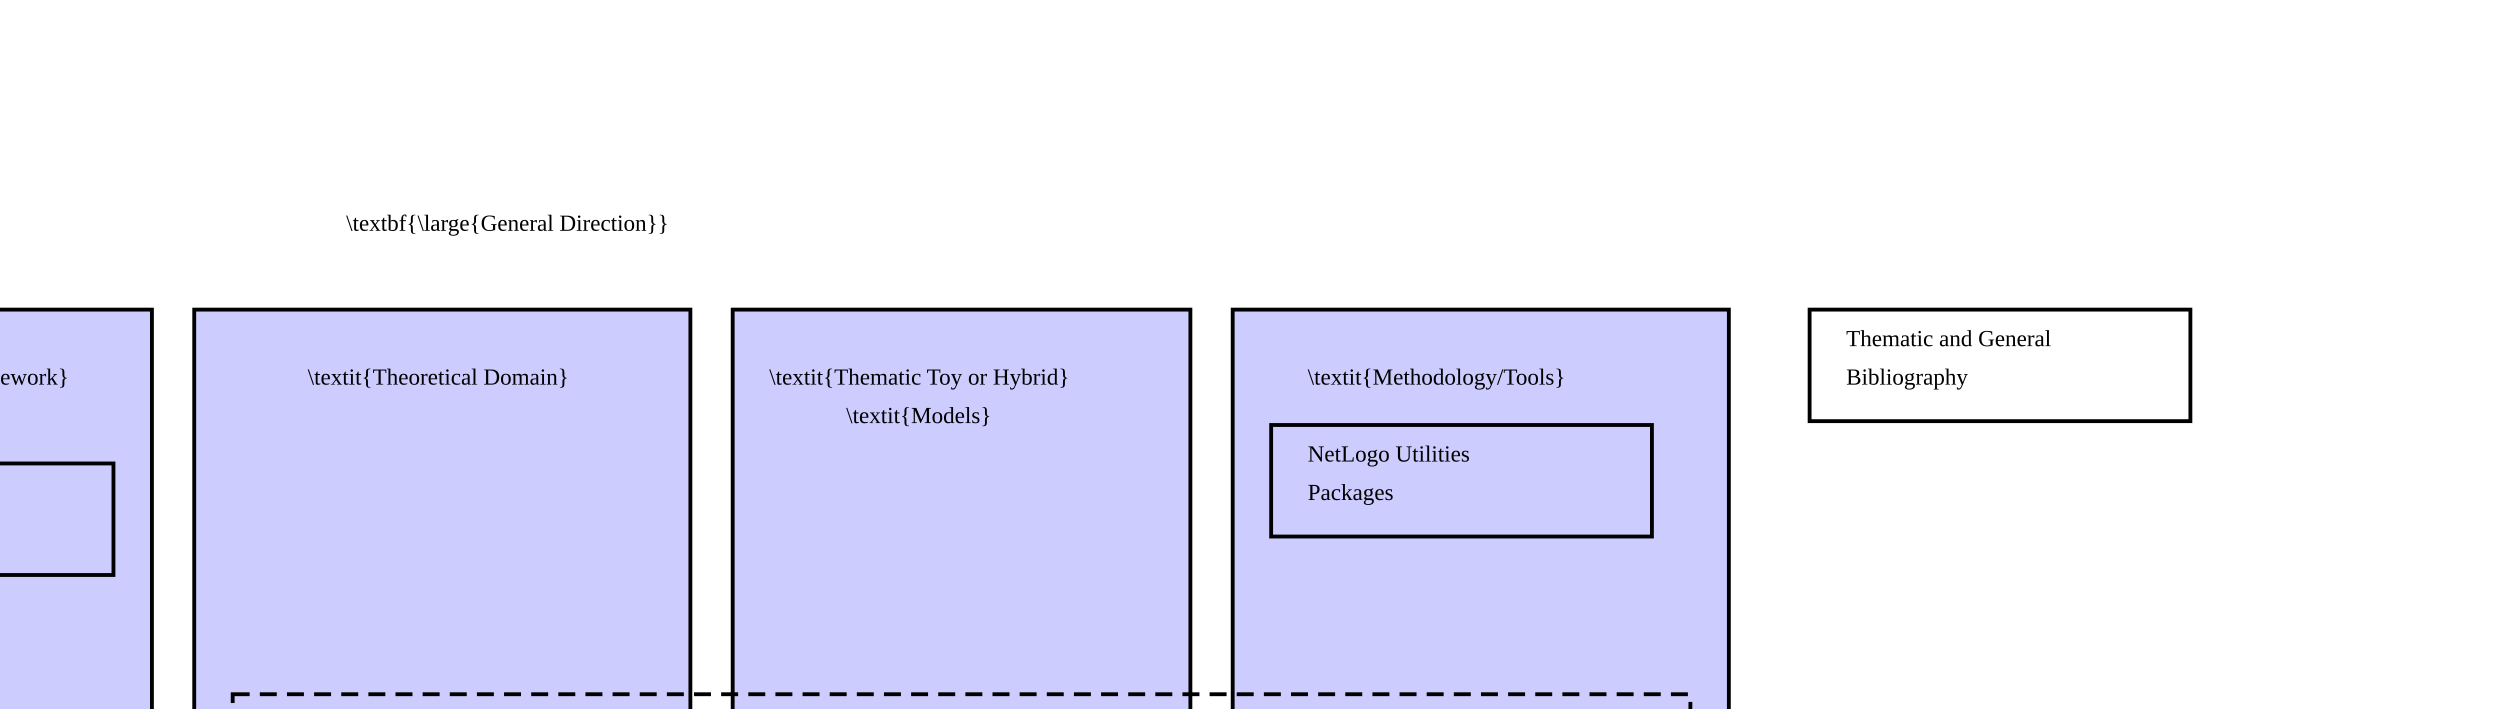
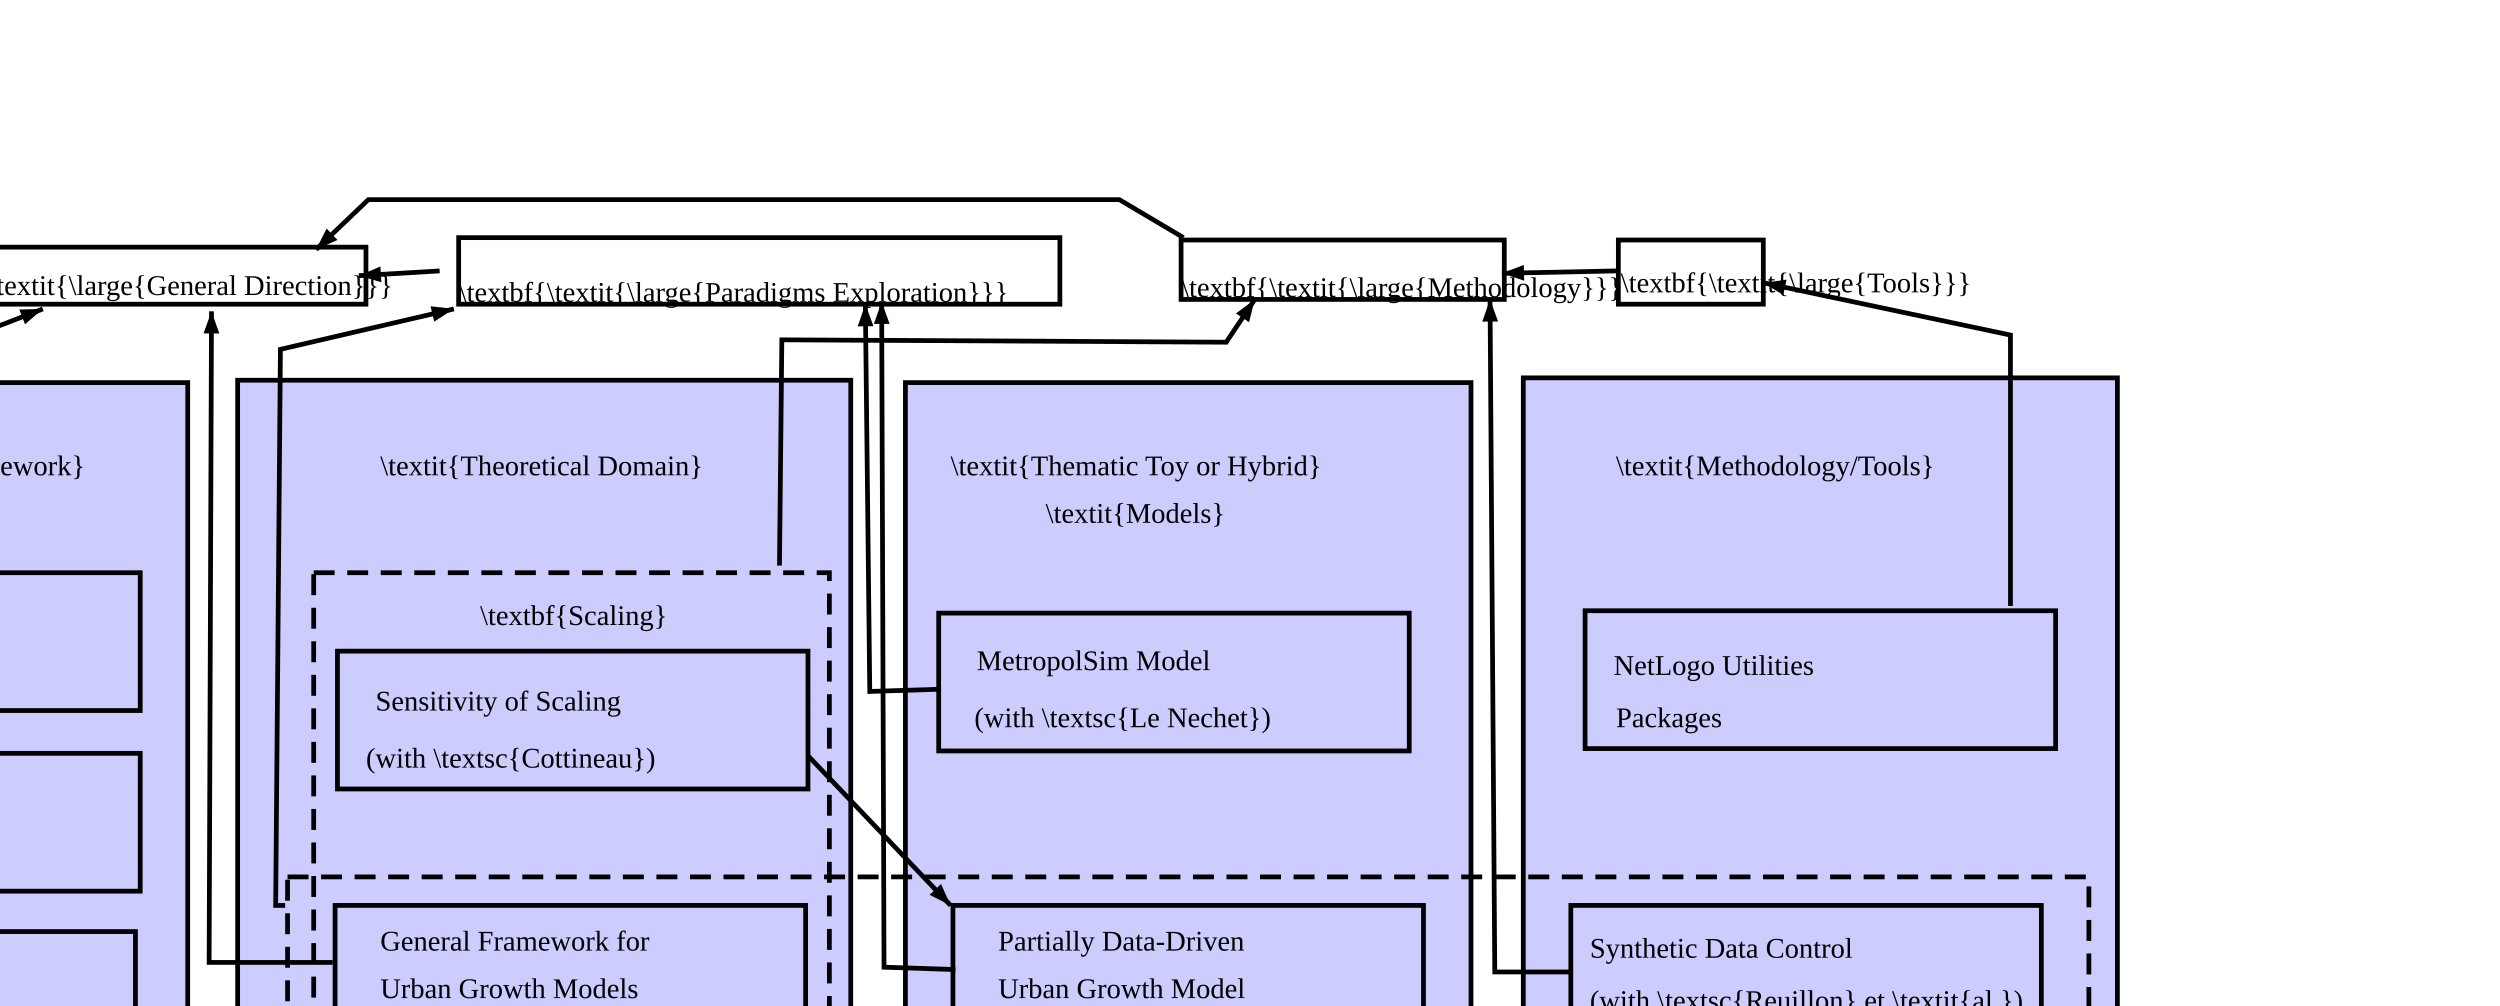
<svg xmlns="http://www.w3.org/2000/svg" xmlns:ns1="http://latexdraw.sourceforge.net/namespaces/latexdraw" version="1.1" baseProfile="full">
  <g>
    <g ns1:type="rectangle" id="id384731235">
-       <rect x="101.0" y="161.0" width="258.0" height="318.0" ns1:borderPos="outer" stroke-width="2.0" stroke="black" fill="#ccccff" />
+       <rect x="100.0" y="160.0" width="258.0" height="318.0" ns1:borderPos="outer" stroke-width="2.0" stroke="black" fill="#ccccff" />
    </g>
    <g ns1:type="rectangle" id="id1834656926">
      <rect x="-159.0" y="161.0" width="238.0" height="318.0" ns1:borderPos="outer" stroke-width="2.0" stroke="black" fill="#ccccff" />
    </g>
    <g ns1:type="rectangle" id="id52283037">
      <rect x="381.0" y="161.0" width="238.0" height="318.0" ns1:borderPos="outer" stroke-width="2.0" stroke="black" fill="#ccccff" />
    </g>
    <g ns1:type="text" id="id1533735951" fill="black" ns1:position="bl">
      <text x="-140.0" y="200.0">\textit{Epistemological Framework}</text>
    </g>
    <g ns1:type="text" id="id94761926" fill="black" ns1:position="bl">
      <text x="400.0" y="200.0">\textit{Thematic Toy or Hybrid}</text>
    </g>
    <g ns1:type="rectangle" id="id1107175047">
-       <rect x="641.0" y="161.0" width="258.0" height="318.0" ns1:borderPos="outer" stroke-width="2.0" stroke="black" fill="#ccccff" />
+       <rect x="641.0" y="159.0" width="250.0" height="318.0" ns1:borderPos="outer" stroke-width="2.0" stroke="black" fill="#ccccff" />
    </g>
    <g ns1:type="text" id="id865064950" fill="black" ns1:position="bl">
      <text x="680.0" y="200.0">\textit{Methodology/Tools}</text>
    </g>
    <g ns1:type="text" id="id1813007078" fill="black" ns1:position="bl">
-       <text x="180.0" y="120.0">\textbf{\large{General Direction}}</text>
+       <text x="-42.0" y="124.125">\textbf{\textit{\large{General Direction}}}</text>
    </g>
    <g ns1:type="text" id="id2070058581" fill="black" ns1:position="bl">
      <text x="440.0" y="220.0">\textit{Models}</text>
    </g>
    <g ns1:type="rectangle" id="id872031344">
      <rect x="-139.0" y="241.0" width="198.0" height="58.0" ns1:borderPos="outer" stroke-width="2.0" stroke="black" fill="none" />
    </g>
    <g ns1:type="text" id="id1582220107" fill="black" ns1:position="bl">
-       <text x="-120.0" y="260.0">Thematic and General</text>
+       <text x="-120.0" y="263.0">Thematic and General</text>
    </g>
    <g ns1:type="text" id="id2017846069" fill="black" ns1:position="bl">
-       <text x="-120.0" y="280.0">Bibliography</text>
+       <text x="-120.0" y="286.0">Bibliography</text>
    </g>
    <g ns1:type="rectangle" id="id1234359108">
-       <rect x="661.0" y="221.0" width="198.0" height="58.0" ns1:borderPos="outer" stroke-width="2.0" stroke="black" fill="none" />
+       <rect x="667.0" y="257.0" width="198.0" height="58.0" ns1:borderPos="outer" stroke-width="2.0" stroke="black" fill="none" />
    </g>
    <g ns1:type="text" id="id272403223" fill="black" ns1:position="bl">
-       <text x="680.0" y="240.0">NetLogo Utilities</text>
+       <text x="679.0" y="284.0">NetLogo Utilities</text>
    </g>
    <g ns1:type="text" id="id1675277639" fill="black" ns1:position="bl">
-       <text x="680.0" y="260.0">Packages</text>
-     </g>
-     <g ns1:type="rectangle" id="id1785954216">
-       <rect x="941.0" y="161.0" width="198.0" height="58.0" ns1:borderPos="outer" stroke-width="2.0" stroke="black" fill="none" />
-     </g>
-     <g ns1:type="text" id="id175038605" fill="black" ns1:position="bl">
-       <text x="960.0" y="180.0">Thematic and General</text>
-     </g>
-     <g ns1:type="text" id="id1696466884" fill="black" ns1:position="bl">
-       <text x="960.0" y="200.0">Bibliography</text>
+       <text x="680.0" y="306.0">Packages</text>
    </g>
    <g ns1:type="rectangle" id="id1679793358">
      <rect x="661.0" y="381.0" width="198.0" height="58.0" ns1:borderPos="outer" stroke-width="2.0" stroke="black" fill="none" />
    </g>
    <g ns1:type="text" id="id188645414" fill="black" ns1:position="bl">
-       <text x="680.0" y="400.0">Synthetic Data Control</text>
+       <text x="669.0" y="403.0">Synthetic Data Control</text>
    </g>
    <g ns1:type="text" id="id473883567" fill="black" ns1:position="bl">
-       <text x="680.0" y="420.0">(with Reuillon et al.)</text>
+       <text x="669.0" y="425.0">(with \textsc{Reuillon} et \textit{al.})</text>
    </g>
    <g ns1:type="rectangle" id="id733468261">
-       <rect x="121.0" y="361.0" width="758.0" height="98.0" ns1:borderPos="outer" stroke-width="2.0" stroke="black" fill="none" stroke-dasharray="8.819, 5.292" />
+       <rect x="121.0" y="369.0" width="758.0" height="136.0" ns1:borderPos="outer" stroke-width="2.0" stroke="black" fill="none" stroke-dasharray="8.819, 5.292" />
    </g>
    <g ns1:type="rectangle" id="id122151737">
      <rect x="401.0" y="381.0" width="198.0" height="58.0" ns1:borderPos="outer" stroke-width="2.0" stroke="black" fill="none" />
    </g>
    <g ns1:type="text" id="id1769626193" fill="black" ns1:position="bl">
      <text x="420.0" y="420.0">Urban Growth Model</text>
    </g>
    <g ns1:type="text" id="id1065493723" fill="black" ns1:position="bl">
      <text x="420.0" y="400.0">Partially Data-Driven</text>
    </g>
    <g ns1:type="rectangle" id="id1939004086">
      <rect x="141.0" y="381.0" width="198.0" height="58.0" ns1:borderPos="outer" stroke-width="2.0" stroke="black" fill="none" />
    </g>
    <g ns1:type="text" id="id1939326031" fill="black" ns1:position="bl">
      <text x="160.0" y="400.0">General Framework for</text>
    </g>
    <g ns1:type="text" id="id550585920" fill="black" ns1:position="bl">
      <text x="160.0" y="420.0">Urban Growth Models</text>
    </g>
    <g ns1:type="text" id="id108349358" fill="black" ns1:position="bl">
      <text x="160.0" y="200.0">\textit{Theoretical Domain}</text>
    </g>
+     <g ns1:type="rectangle" id="id800347101">
+       <rect x="142.0" y="274.0" width="198.0" height="58.0" ns1:borderPos="outer" stroke-width="2.0" stroke="black" fill="none" />
+     </g>
+     <g ns1:type="text" id="id1238085332" fill="black" ns1:position="bl">
+       <text x="158.0" y="299.0">Sensitivity of Scaling</text>
+     </g>
+     <g ns1:type="text" id="id705578406" fill="black" ns1:position="bl">
+       <text x="154.0" y="323.0">(with \textsc{Cottineau})</text>
+     </g>
+     <g ns1:type="rectangle" id="id145499253">
+       <rect x="395.0" y="258.0" width="198.0" height="58.0" ns1:borderPos="outer" stroke-width="2.0" stroke="black" fill="none" />
+     </g>
+     <g ns1:type="text" id="id552327653" fill="black" ns1:position="bl">
+       <text x="411.0" y="282.0">MetropolSim Model</text>
+     </g>
+     <g ns1:type="text" id="id1204388670" fill="black" ns1:position="bl">
+       <text x="410.0" y="306.0">(with \textsc{Le Nechet})</text>
+     </g>
+     <g ns1:type="rectangle" id="id590383315">
+       <rect x="-139.0" y="317.0" width="198.0" height="58.0" ns1:borderPos="outer" stroke-width="2.0" stroke="black" fill="none" />
+     </g>
+     <g ns1:type="text" id="id344003925" fill="black" ns1:position="bl">
+       <text x="-120.0" y="341.0">Essay on practical</text>
+     </g>
+     <g ns1:type="text" id="id1340335814" fill="black" ns1:position="bl">
+       <text x="-120.0" y="360.0">multidisciplinarity</text>
+     </g>
+     <g ns1:type="rectangle" id="id1019676656">
+       <rect x="-141.0" y="392.0" width="198.0" height="58.0" ns1:borderPos="outer" stroke-width="2.0" stroke="black" fill="none" />
+     </g>
+     <g ns1:type="text" id="id382541948" fill="black" ns1:position="bl">
+       <text x="-128.0" y="416.0">Algorithmic Systematic</text>
+     </g>
+     <g ns1:type="text" id="id2024443070" fill="black" ns1:position="bl">
+       <text x="-127.0" y="438.0">Review</text>
+     </g>
+     <g ns1:type="text" id="id1489739188" fill="black" ns1:position="bl">
+       <text x="193.0" y="127.0">\textbf{\textit{\large{Paradigms Exploration}}}</text>
+     </g>
+     <g ns1:type="text" id="id1855770313" fill="black" ns1:position="bl">
+       <text x="497.0" y="125.0">\textbf{\textit{\large{Methodology}}}</text>
+     </g>
+     <g ns1:type="rectangle" id="id947719405">
+       <rect x="132.0" y="241.0" width="217.0" height="204.0" ns1:borderPos="outer" stroke-width="2.0" stroke="black" fill="none" stroke-dasharray="8.819, 5.292" />
+     </g>
+     <g ns1:type="text" id="id721968861" fill="black" ns1:position="bl">
+       <text x="682.0" y="123.0">\textbf{\textit{\large{Tools}}}</text>
+     </g>
+     <g ns1:type="joinedLines" id="id1615946282">
+       <polyline points="-57.0,159.0 18.0,130.0 " stroke-width="2.0" stroke="black" ns1:rotationAngle="0.0" marker-end="url(#arrow1-1615946282)" />
+     </g>
+     <g ns1:type="joinedLines" id="id1693611940">
+       <polyline points="396.0,290.0 366.0,290.968 364.138,128.0 " stroke-width="2.0" stroke="black" fill="none" ns1:rotationAngle="0.0" marker-end="url(#arrow1-1693611940)" />
+     </g>
+     <g ns1:type="joinedLines" id="id1423842003">
+       <polyline points="661.0,409.0 629.0,409.0 627.0,126.0 " stroke-width="2.0" stroke="black" fill="none" ns1:rotationAngle="0.0" marker-end="url(#arrow1-1423842003)" />
+     </g>
+     <g ns1:type="joinedLines" id="id1188584262">
+       <polyline points="328.0,238.0 329.0,143.0 516.0,144.0 528.0,126.0 " stroke-width="2.0" stroke="black" fill="none" ns1:rotationAngle="0.0" marker-end="url(#arrow1-1188584262)" />
+     </g>
+     <g ns1:type="joinedLines" id="id1905567454">
+       <polyline points="140.0,405.0 88.0,405.0 89.0,131.0 " stroke-width="2.0" stroke="black" fill="none" ns1:rotationAngle="0.0" marker-end="url(#arrow1-1905567454)" />
+     </g>
+     <g ns1:type="joinedLines" id="id1555700313">
+       <polyline points="340.0,318.0 400.0,381.0 " stroke-width="2.0" stroke="black" ns1:rotationAngle="0.0" marker-end="url(#arrow1-1555700313)" />
+     </g>
+     <g ns1:type="joinedLines" id="id966637512">
+       <polyline points="680.0,114.0 632.0,115.0 " stroke-width="2.0" stroke="black" ns1:rotationAngle="0.0" marker-end="url(#arrow1-966637512)" />
+     </g>
+     <g ns1:type="joinedLines" id="id1582717363">
+       <polyline points="846.0,255.0 846.0,141.0 742.0,119.0 " stroke-width="2.0" stroke="black" fill="none" ns1:rotationAngle="0.0" marker-end="url(#arrow1-1582717363)" />
+     </g>
+     <g ns1:type="joinedLines" id="id373230004">
+       <polyline points="402.0,408.0 372.0,407.0 371.0,127.0 " stroke-width="2.0" stroke="black" fill="none" ns1:rotationAngle="0.0" marker-end="url(#arrow1-373230004)" />
+     </g>
+     <g ns1:type="joinedLines" id="id376567619">
+       <polyline points="498.0,100.0 471.0,84.0 155.0,84.0 133.0,105.0 " stroke-width="2.0" stroke="black" fill="none" ns1:rotationAngle="0.0" marker-end="url(#arrow1-376567619)" />
+     </g>
+     <g ns1:type="joinedLines" id="id705599456">
+       <polyline points="185.0,114.0 151.0,116.0 " stroke-width="2.0" stroke="black" ns1:rotationAngle="0.0" marker-end="url(#arrow1-705599456)" />
+     </g>
+     <g ns1:type="rectangle" id="id2135120855">
+       <rect x="-48.0" y="104.0" width="202.0" height="24.0" ns1:borderPos="outer" stroke-width="2.0" stroke="black" fill="none" />
+     </g>
+     <g ns1:type="rectangle" id="id2032949921">
+       <rect x="193.0" y="100.0" width="253.0" height="28.0" ns1:borderPos="outer" stroke-width="2.0" stroke="black" fill="none" />
+     </g>
+     <g ns1:type="rectangle" id="id898715397">
+       <rect x="497.0" y="101.0" width="136.0" height="25.0" ns1:borderPos="outer" stroke-width="2.0" stroke="black" fill="none" />
+     </g>
+     <g ns1:type="rectangle" id="id1455562579">
+       <rect x="681.0" y="101.0" width="61.0" height="27.0" ns1:borderPos="outer" stroke-width="2.0" stroke="black" fill="none" />
+     </g>
+     <g ns1:type="text" id="id1160669847" fill="black" ns1:position="bl">
+       <text x="202.0" y="263.0">\textbf{Scaling}</text>
+     </g>
+     <g ns1:type="text" id="id1086382846" fill="black" ns1:position="bl">
+       <text x="366.0" y="500.0">\textbf{Urban Density Growth Model}</text>
+     </g>
+     <g ns1:type="joinedLines" id="id265776457">
+       <polyline points="120.0,381.0 116.0,381.0 118.0,147.0 191.0,130.0 " stroke-width="2.0" stroke="black" fill="none" ns1:rotationAngle="0.0" marker-end="url(#arrow1-265776457)" />
+     </g>
  </g>
-   <defs />
+   <defs>
+     <marker overflow="visible" orient="auto" id="arrow1-1615946282">
+       <path d="M 0.0 0.0 L -4.652 1.661 L -4.652 0.0 L -4.652 -1.661 z " ns1:arrSizeNum="2.0" fill="black" />
+     </marker>
+     <marker overflow="visible" orient="auto" id="arrow1-1693611940">
+       <path d="M 0.0 0.0 L -4.652 1.661 L -4.652 0.0 L -4.652 -1.661 z " ns1:arrSizeNum="2.0" fill="black" />
+     </marker>
+     <marker overflow="visible" orient="auto" id="arrow1-1423842003">
+       <path d="M 0.0 0.0 L -4.652 1.661 L -4.652 0.0 L -4.652 -1.661 z " ns1:arrSizeNum="2.0" fill="black" />
+     </marker>
+     <marker overflow="visible" orient="auto" id="arrow1-1188584262">
+       <path d="M 0.0 0.0 L -4.652 1.661 L -4.652 0.0 L -4.652 -1.661 z " ns1:arrSizeNum="2.0" fill="black" />
+     </marker>
+     <marker overflow="visible" orient="auto" id="arrow1-1905567454">
+       <path d="M 0.0 0.0 L -4.652 1.661 L -4.652 0.0 L -4.652 -1.661 z " ns1:arrSizeNum="2.0" fill="black" />
+     </marker>
+     <marker overflow="visible" orient="auto" id="arrow1-1555700313">
+       <path d="M 0.0 0.0 L -4.652 1.661 L -4.652 0.0 L -4.652 -1.661 z " ns1:arrSizeNum="2.0" fill="black" />
+     </marker>
+     <marker overflow="visible" orient="auto" id="arrow1-966637512">
+       <path d="M 0.0 0.0 L -4.652 1.661 L -4.652 0.0 L -4.652 -1.661 z " ns1:arrSizeNum="2.0" fill="black" />
+     </marker>
+     <marker overflow="visible" orient="auto" id="arrow1-1582717363">
+       <path d="M 0.0 0.0 L -4.652 1.661 L -4.652 0.0 L -4.652 -1.661 z " ns1:arrSizeNum="2.0" fill="black" />
+     </marker>
+     <marker overflow="visible" orient="auto" id="arrow1-373230004">
+       <path d="M 0.0 0.0 L -4.652 1.661 L -4.652 0.0 L -4.652 -1.661 z " ns1:arrSizeNum="2.0" fill="black" />
+     </marker>
+     <marker overflow="visible" orient="auto" id="arrow1-376567619">
+       <path d="M 0.0 0.0 L -4.652 1.661 L -4.652 0.0 L -4.652 -1.661 z " ns1:arrSizeNum="2.0" fill="black" />
+     </marker>
+     <marker overflow="visible" orient="auto" id="arrow1-705599456">
+       <path d="M 0.0 0.0 L -4.652 1.661 L -4.652 0.0 L -4.652 -1.661 z " ns1:arrSizeNum="2.0" fill="black" />
+     </marker>
+     <marker overflow="visible" orient="auto" id="arrow1-265776457">
+       <path d="M 0.0 0.0 L -4.652 1.661 L -4.652 0.0 L -4.652 -1.661 z " ns1:arrSizeNum="2.0" fill="black" />
+     </marker>
+   </defs>
</svg>
